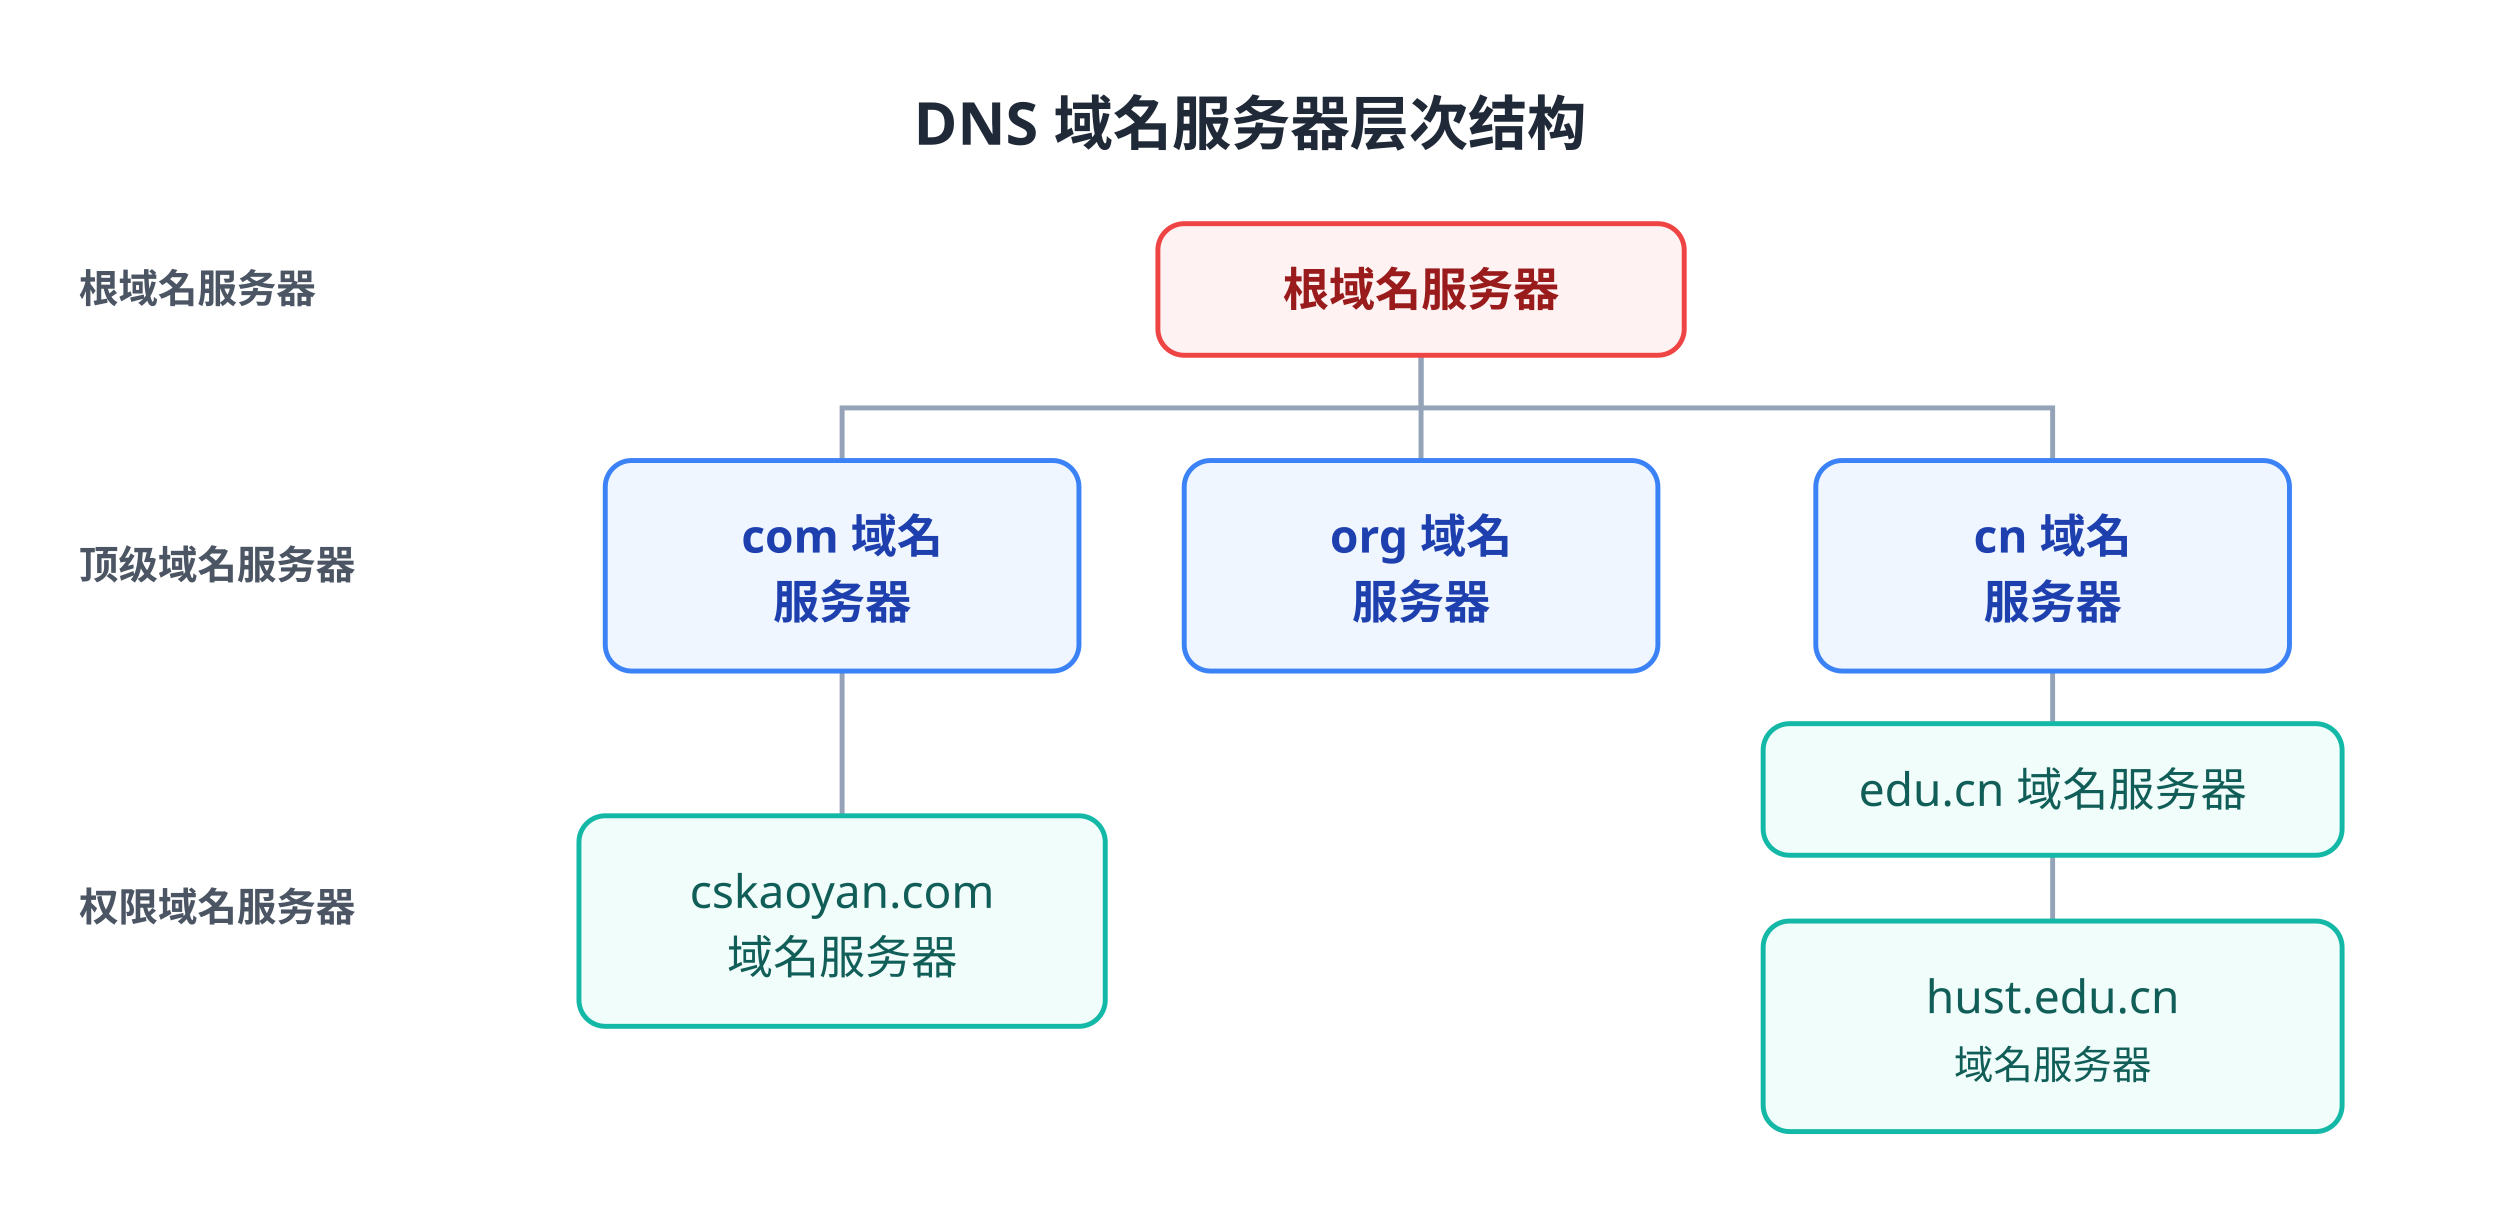
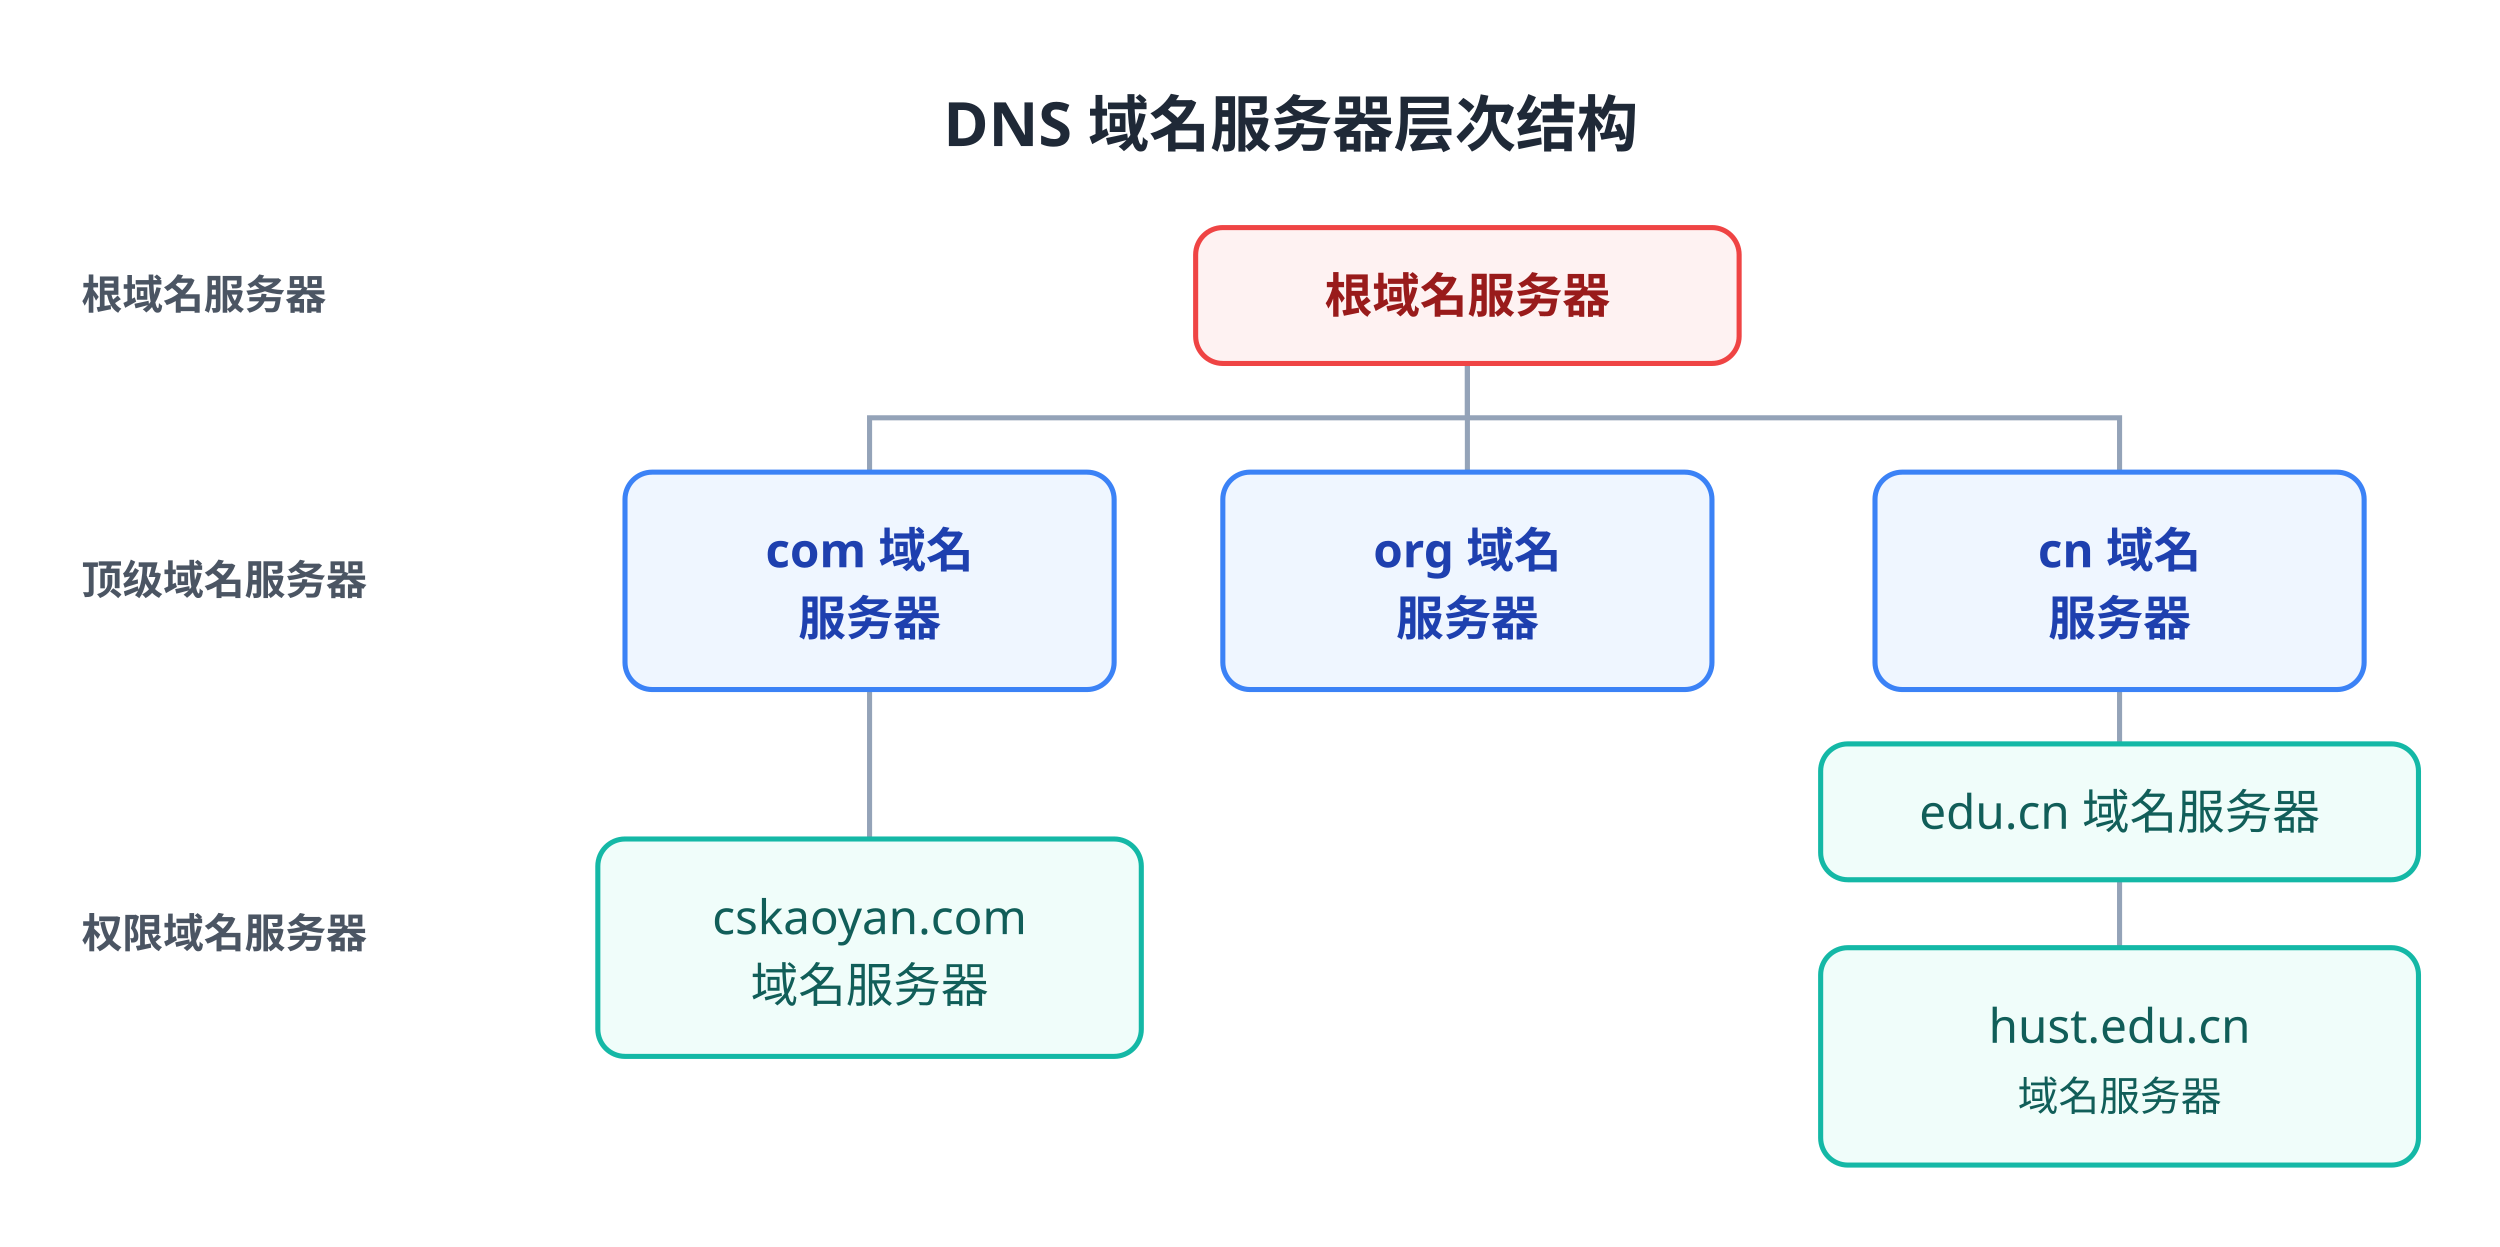
- <svg xmlns="http://www.w3.org/2000/svg" viewBox="0 0 760 368" width="760" height="368" role="img">
+ <svg xmlns="http://www.w3.org/2000/svg" viewBox="0 1 736 367" width="736" height="367" role="img">
  <g font-family="'PingFang SC','Noto Sans SC','Microsoft YaHei',system-ui,sans-serif">
    <text x="380" y="44" text-anchor="middle" font-size="18" font-weight="600" fill="#1f2937">DNS 域名服务器层次结构</text>
    <g font-size="12" font-weight="600" fill="#4b5563" text-anchor="start">
      <text x="24" y="92">根域名服务器</text>
      <text x="24" y="176">顶级域名服务器</text>
      <text x="24" y="280">权限域名服务器</text>
    </g>
    <g stroke="#94a3b8" stroke-width="1.5" fill="none">
      <path d="M432 108 V124 H256 V140" />
      <path d="M432 108 V140" />
      <path d="M432 124 H624 V140" />
      <line x1="256" y1="204" x2="256" y2="248" />
      <line x1="624" y1="204" x2="624" y2="220" />
      <line x1="624" y1="260" x2="624" y2="280" />
    </g>
    <rect x="352" y="68" width="160" height="40" rx="8" fill="#fef2f2" stroke="#ef4444" stroke-width="1.5" />
    <text x="432" y="93" text-anchor="middle" font-size="14" font-weight="600" fill="#991b1b">根域名服务器</text>
    <g fill="#eff6ff" stroke="#3b82f6" stroke-width="1.5">
      <rect x="184" y="140" width="144" height="64" rx="8" />
      <rect x="360" y="140" width="144" height="64" rx="8" />
      <rect x="552" y="140" width="144" height="64" rx="8" />
    </g>
    <g text-anchor="middle" font-size="14" font-weight="600" fill="#1e40af">
      <text x="256" y="168">com 域名</text>
      <text x="256" y="188">服务器</text>
      <text x="432" y="168">org 域名</text>
      <text x="432" y="188">服务器</text>
      <text x="624" y="168">cn 域名</text>
      <text x="624" y="188">服务器</text>
    </g>
    <g fill="#f0fdfa" stroke="#14b8a6" stroke-width="1.5">
      <rect x="176" y="248" width="160" height="64" rx="8" />
      <rect x="536" y="220" width="176" height="40" rx="8" />
      <rect x="536" y="280" width="176" height="64" rx="8" />
    </g>
    <g text-anchor="middle" font-size="14" font-weight="400" fill="#115e59">
      <text x="256" y="276">cskaoyan.com</text>
      <text x="256" y="296">域名服务器</text>
      <text x="624" y="245">edu.cn 域名服务器</text>
      <text x="624" y="308">hust.edu.cn</text>
      <text x="624" y="328" font-size="12">域名服务器</text>
    </g>
  </g>
</svg>
